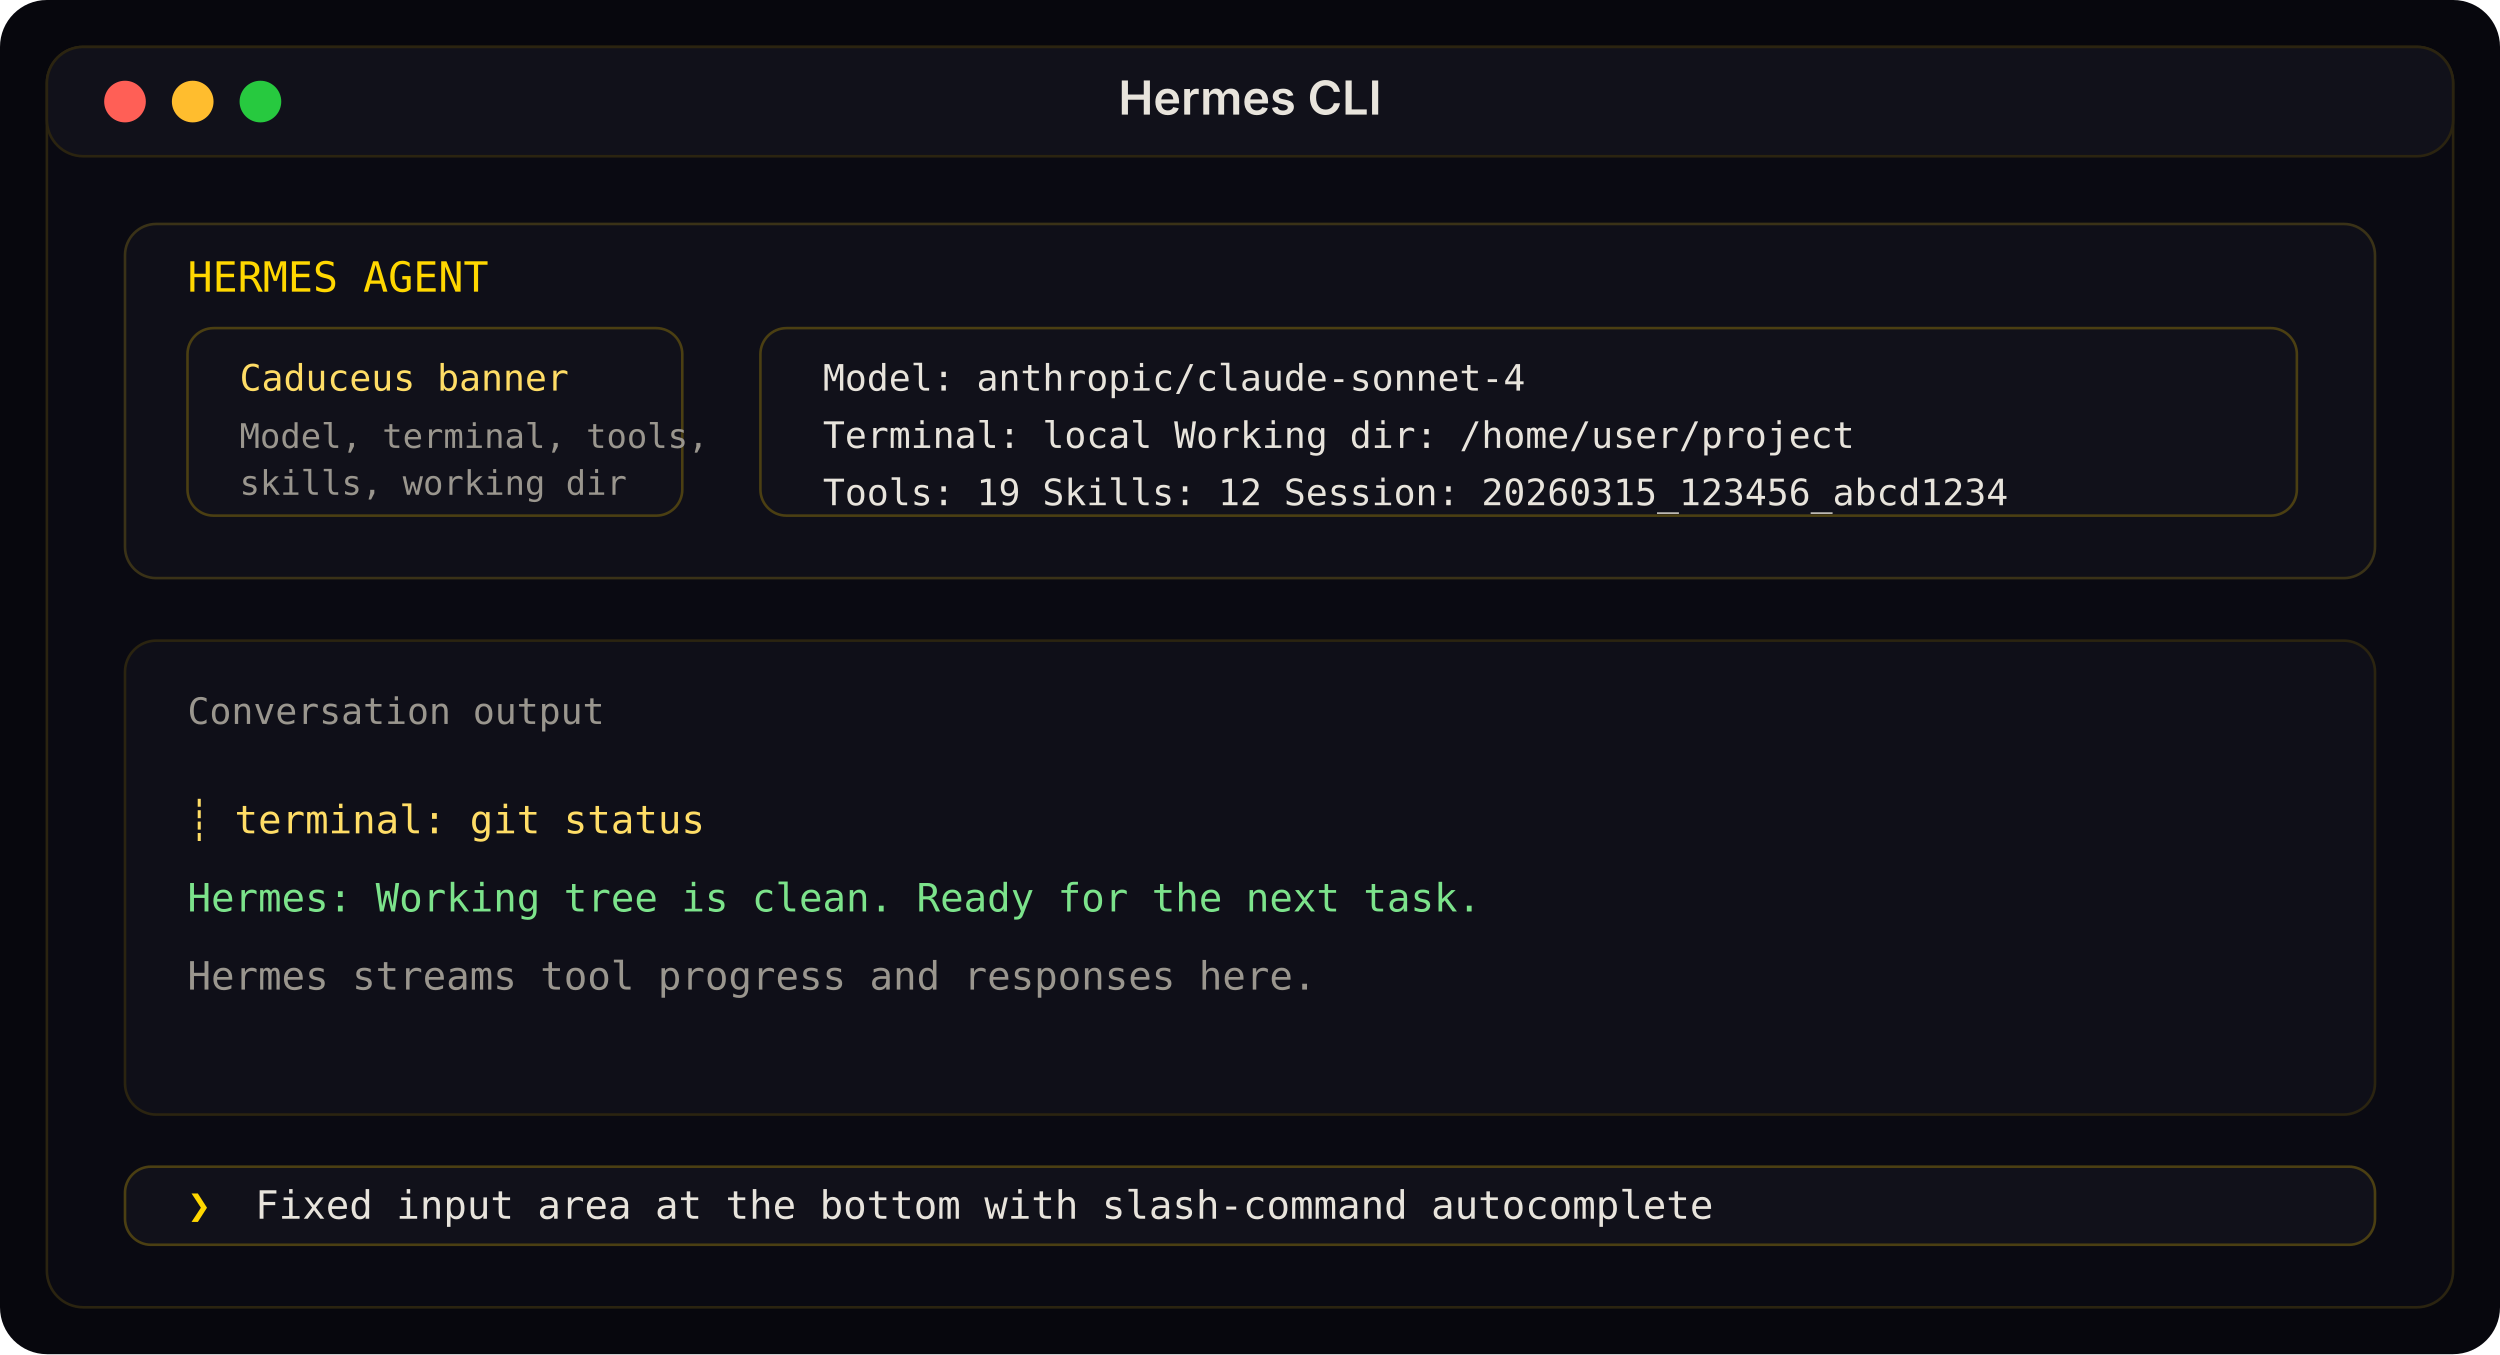
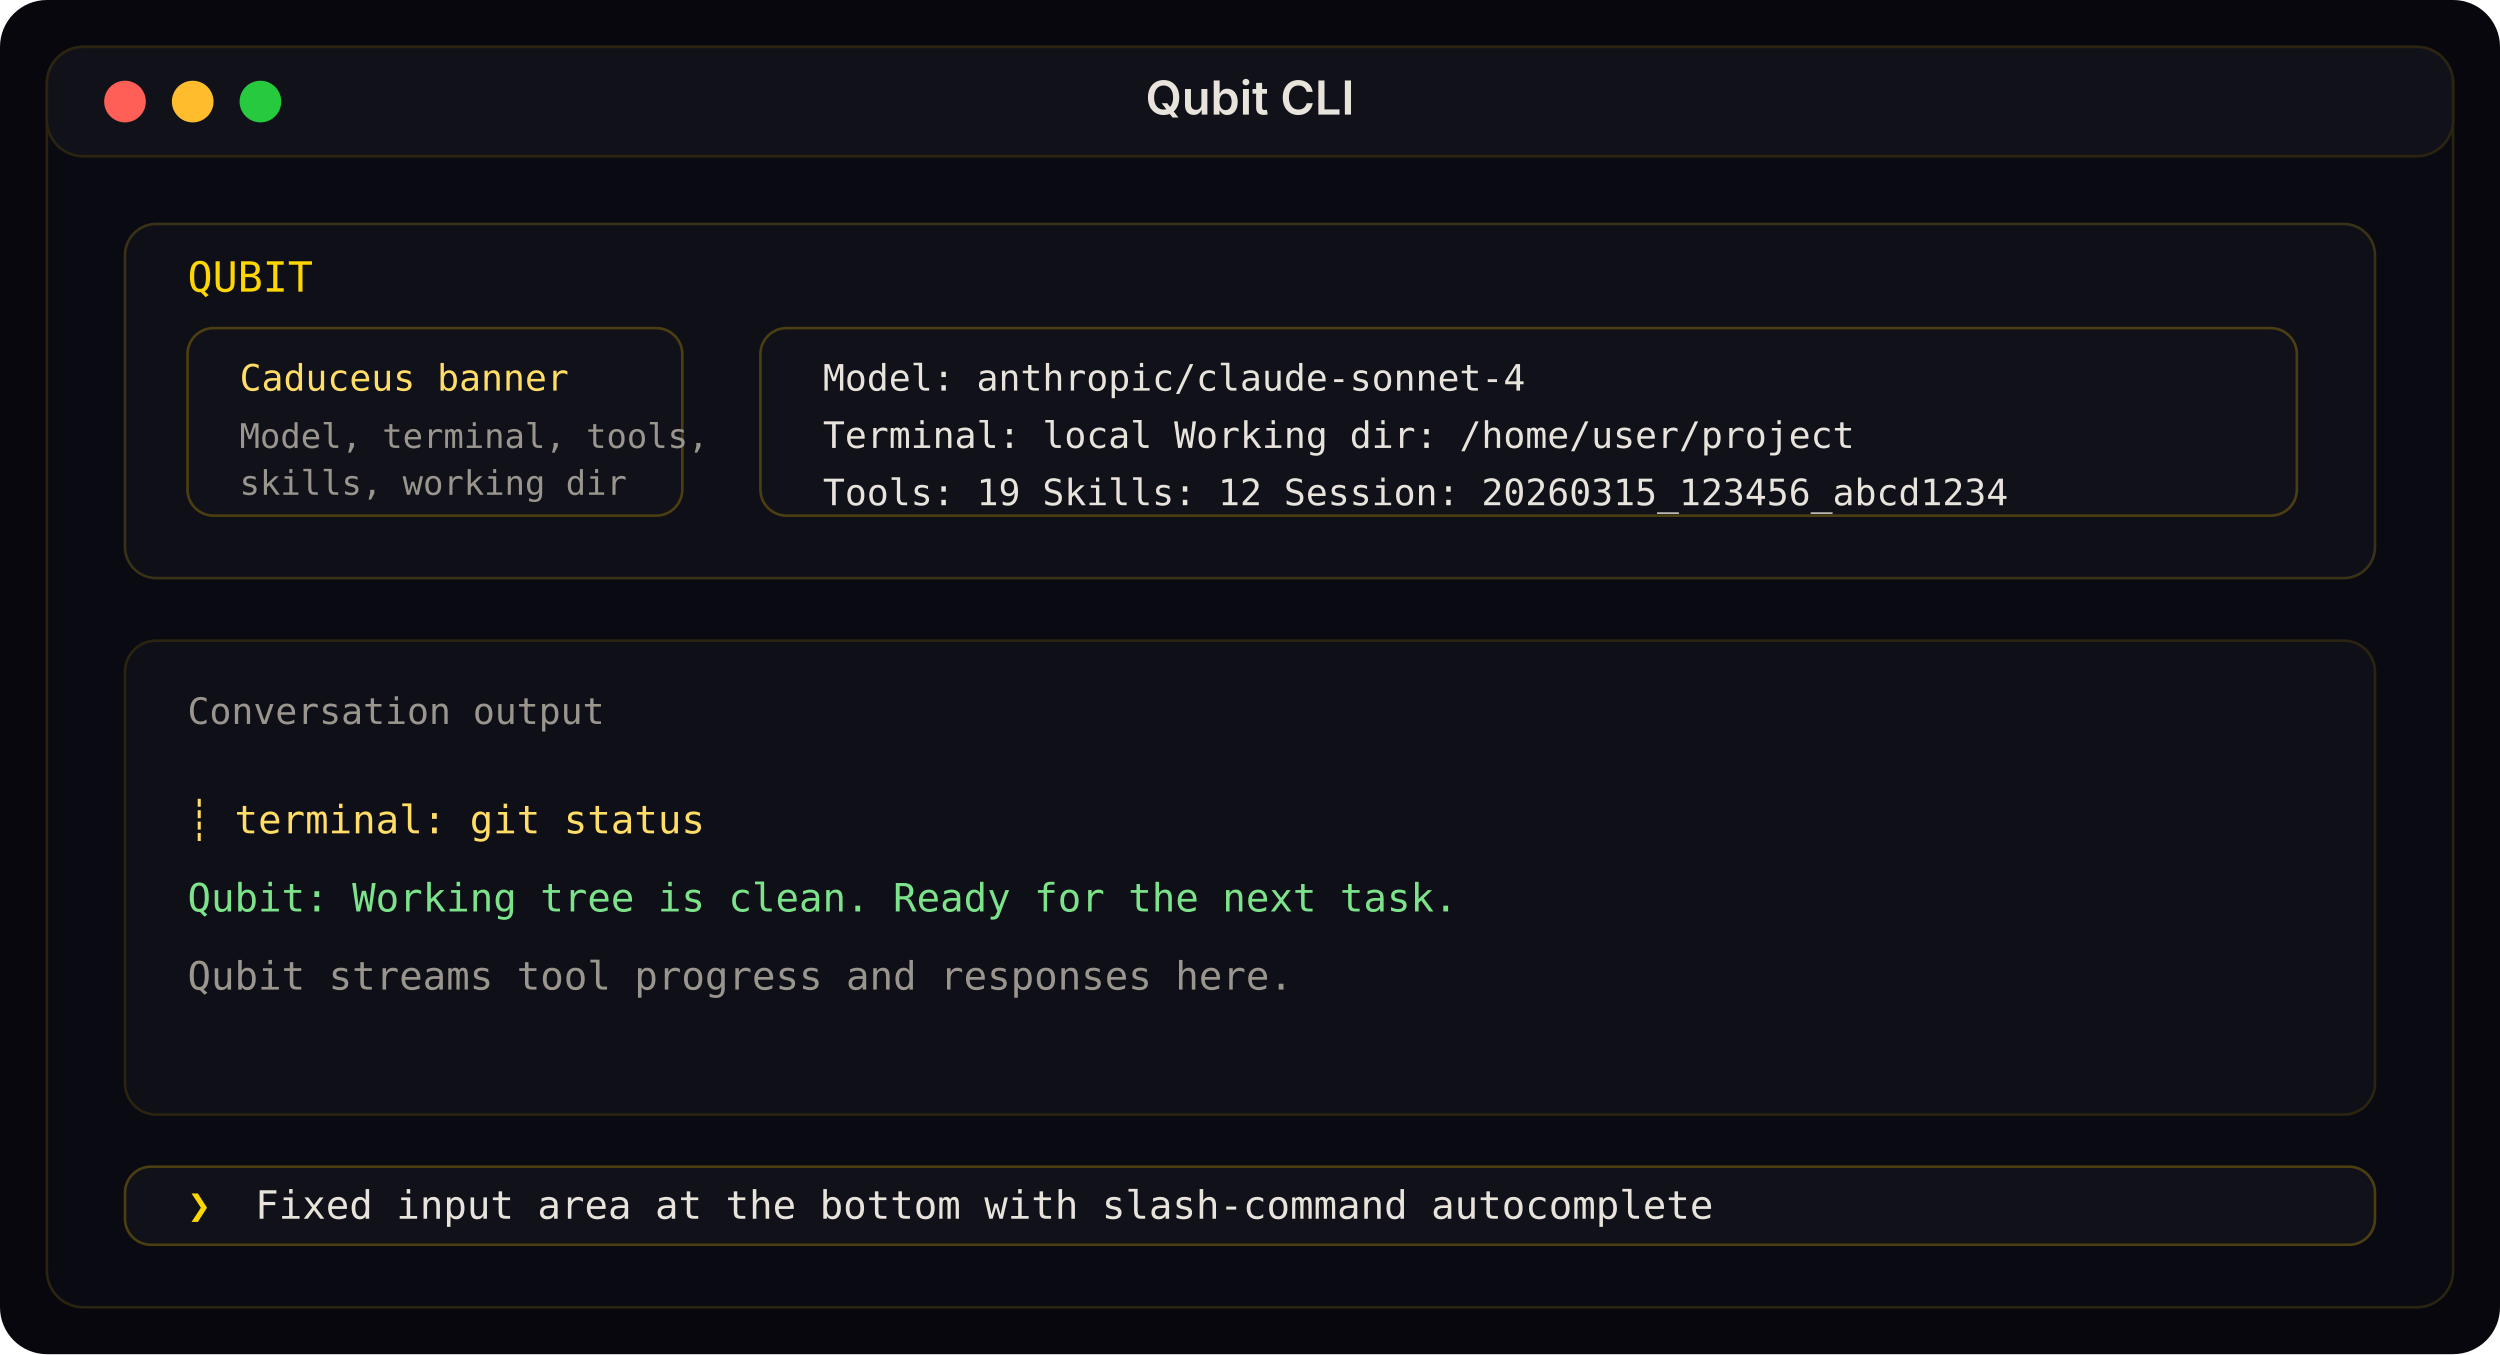
<svg xmlns="http://www.w3.org/2000/svg" width="960" height="520" viewBox="0 0 960 520" role="img" aria-labelledby="title desc">
  <rect width="960" height="520" rx="18" fill="#07070d" />
  <rect x="18" y="18" width="924" height="484" rx="14" fill="#0a0a12" stroke="#2b2410" />
  <rect x="18" y="18" width="924" height="42" rx="14" fill="#11111a" stroke="#2b2410" />
  <circle cx="48" cy="39" r="8" fill="#ff5f56" />
  <circle cx="74" cy="39" r="8" fill="#ffbd2e" />
  <circle cx="100" cy="39" r="8" fill="#27c93f" />
-   <text x="480" y="44" text-anchor="middle" fill="#e8e4dc" font-family="Inter, sans-serif" font-size="18" font-weight="600">Hermes CLI</text>
+   <text x="480" y="44" text-anchor="middle" fill="#e8e4dc" font-family="Inter, sans-serif" font-size="18" font-weight="600">Qubit CLI</text>
  <rect x="48" y="86" width="864" height="136" rx="12" fill="#0f0f18" stroke="#3a3217" />
-   <text x="72" y="112" fill="#ffd700" font-family="JetBrains Mono, monospace" font-size="16">HERMES AGENT</text>
+   <text x="72" y="112" fill="#ffd700" font-family="JetBrains Mono, monospace" font-size="16">QUBIT</text>
  <rect x="72" y="126" width="190" height="72" rx="10" fill="#11111a" stroke="#4b3f12" />
  <text x="92" y="150" fill="#ffdd66" font-family="JetBrains Mono, monospace" font-size="14">Caduceus banner</text>
  <text x="92" y="172" fill="#9a968e" font-family="JetBrains Mono, monospace" font-size="13">Model, terminal, tools,</text>
  <text x="92" y="190" fill="#9a968e" font-family="JetBrains Mono, monospace" font-size="13">skills, working dir</text>
  <rect x="292" y="126" width="590" height="72" rx="10" fill="#11111a" stroke="#4b3f12" />
  <text x="316" y="150" fill="#e8e4dc" font-family="JetBrains Mono, monospace" font-size="14">Model: anthropic/claude-sonnet-4</text>
  <text x="316" y="172" fill="#e8e4dc" font-family="JetBrains Mono, monospace" font-size="14">Terminal: local   Working dir: /home/user/project</text>
  <text x="316" y="194" fill="#e8e4dc" font-family="JetBrains Mono, monospace" font-size="14">Tools: 19   Skills: 12   Session: 20260315_123456_abcd1234</text>
  <rect x="48" y="246" width="864" height="182" rx="12" fill="#0f0f18" stroke="#2b2410" />
  <text x="72" y="278" fill="#9a968e" font-family="JetBrains Mono, monospace" font-size="14">Conversation output</text>
  <text x="72" y="320" fill="#ffdd66" font-family="JetBrains Mono, monospace" font-size="15">┊ terminal: git status</text>
-   <text x="72" y="350" fill="#7ce38b" font-family="JetBrains Mono, monospace" font-size="15">Hermes: Working tree is clean. Ready for the next task.</text>
-   <text x="72" y="380" fill="#9a968e" font-family="JetBrains Mono, monospace" font-size="15">Hermes streams tool progress and responses here.</text>
+   <text x="72" y="350" fill="#7ce38b" font-family="JetBrains Mono, monospace" font-size="15">Qubit: Working tree is clean. Ready for the next task.</text>
+   <text x="72" y="380" fill="#9a968e" font-family="JetBrains Mono, monospace" font-size="15">Qubit streams tool progress and responses here.</text>
  <rect x="48" y="448" width="864" height="30" rx="10" fill="#11111a" stroke="#4b3f12" />
  <text x="72" y="468" fill="#ffd700" font-family="JetBrains Mono, monospace" font-size="15">❯</text>
  <text x="98" y="468" fill="#e8e4dc" font-family="JetBrains Mono, monospace" font-size="15">Fixed input area at the bottom with slash-command autocomplete</text>
</svg>
